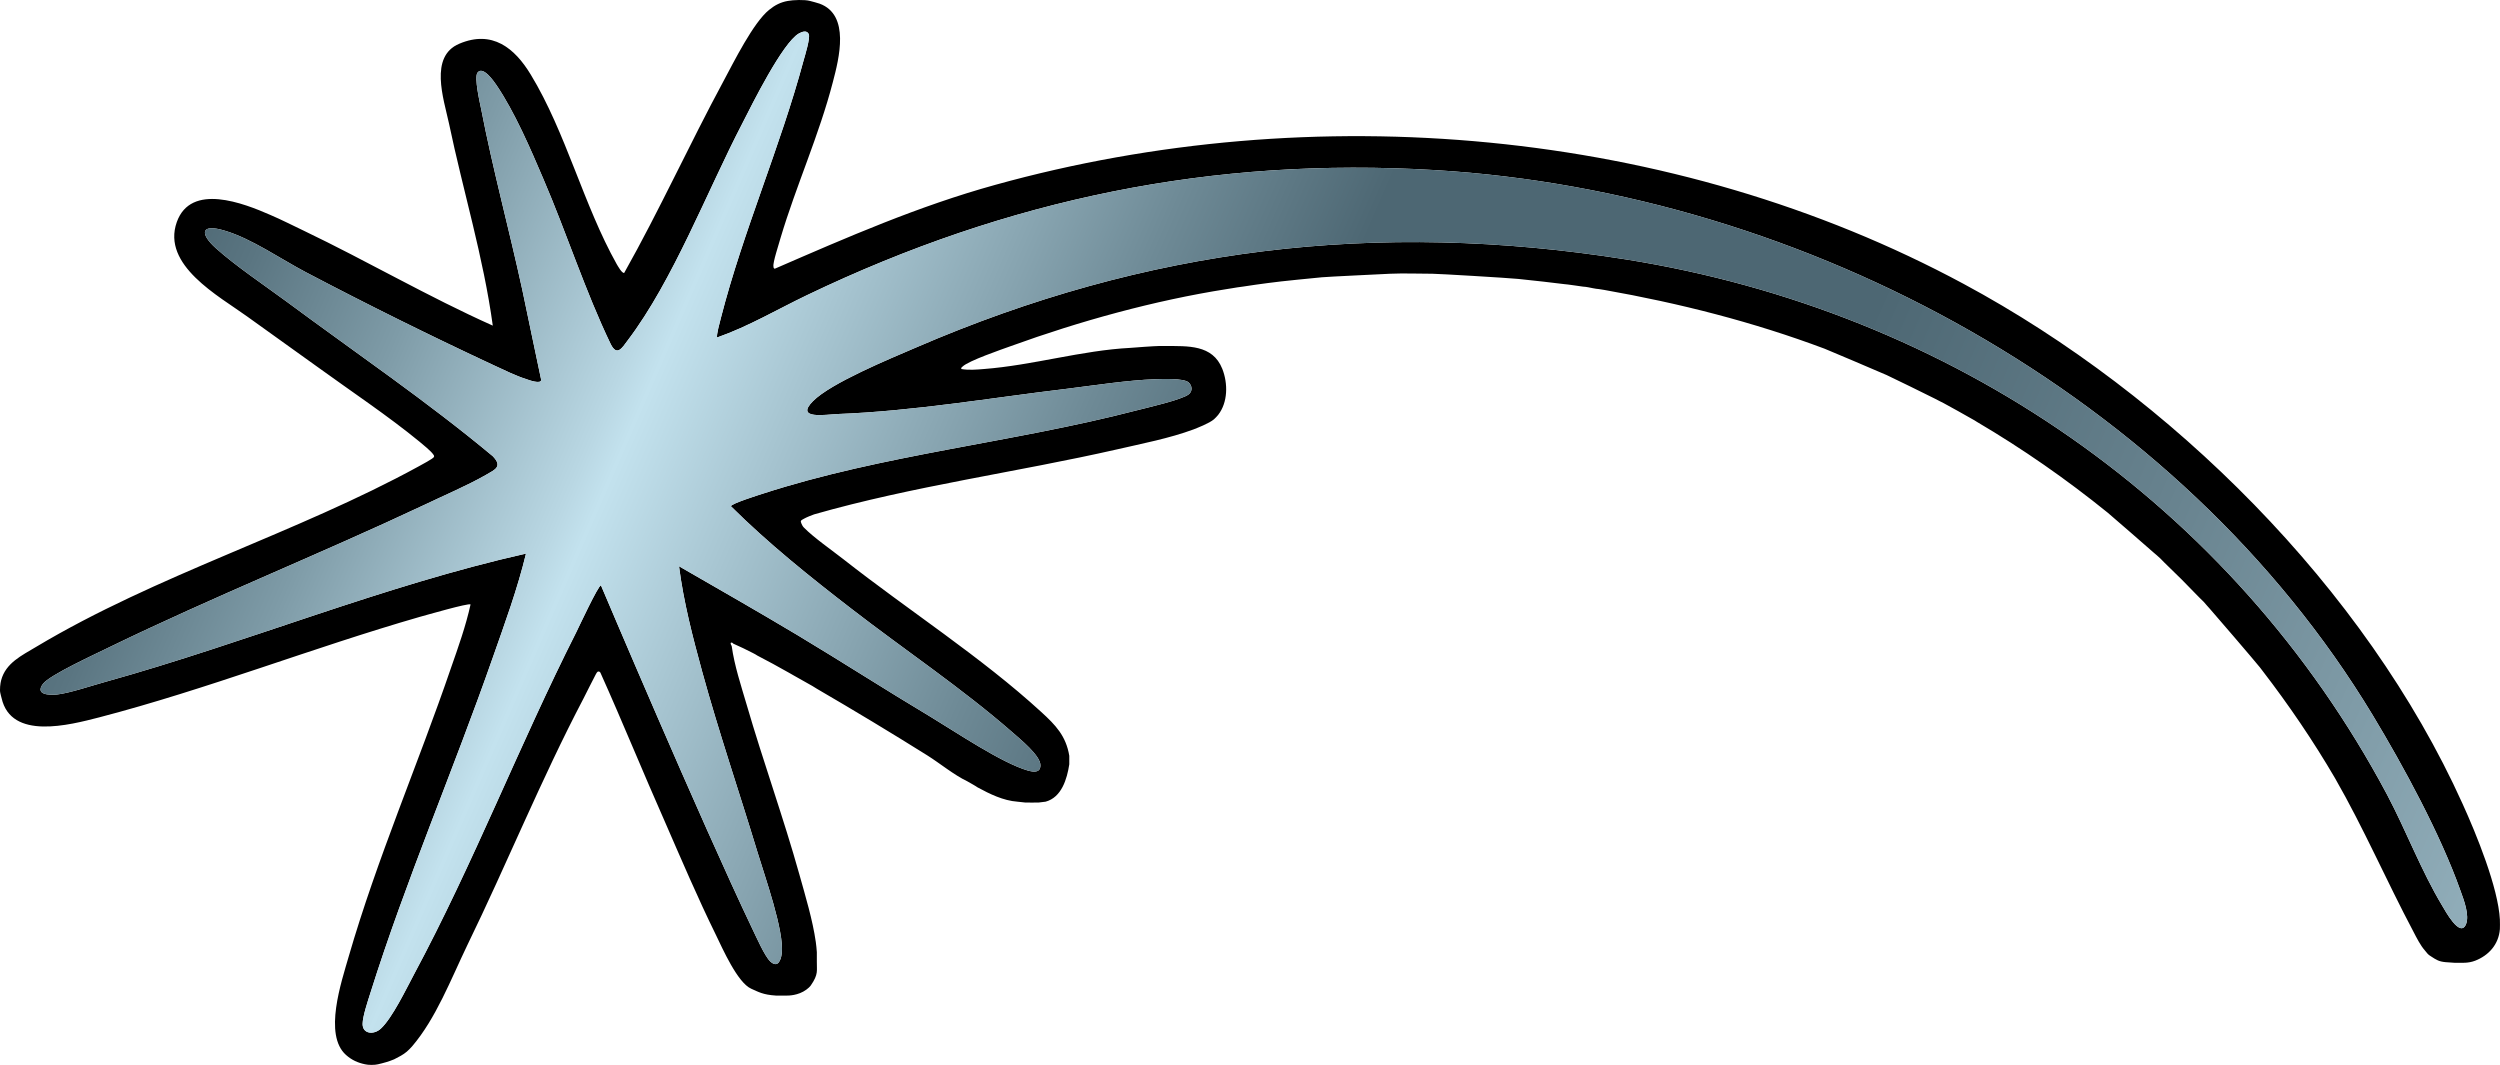
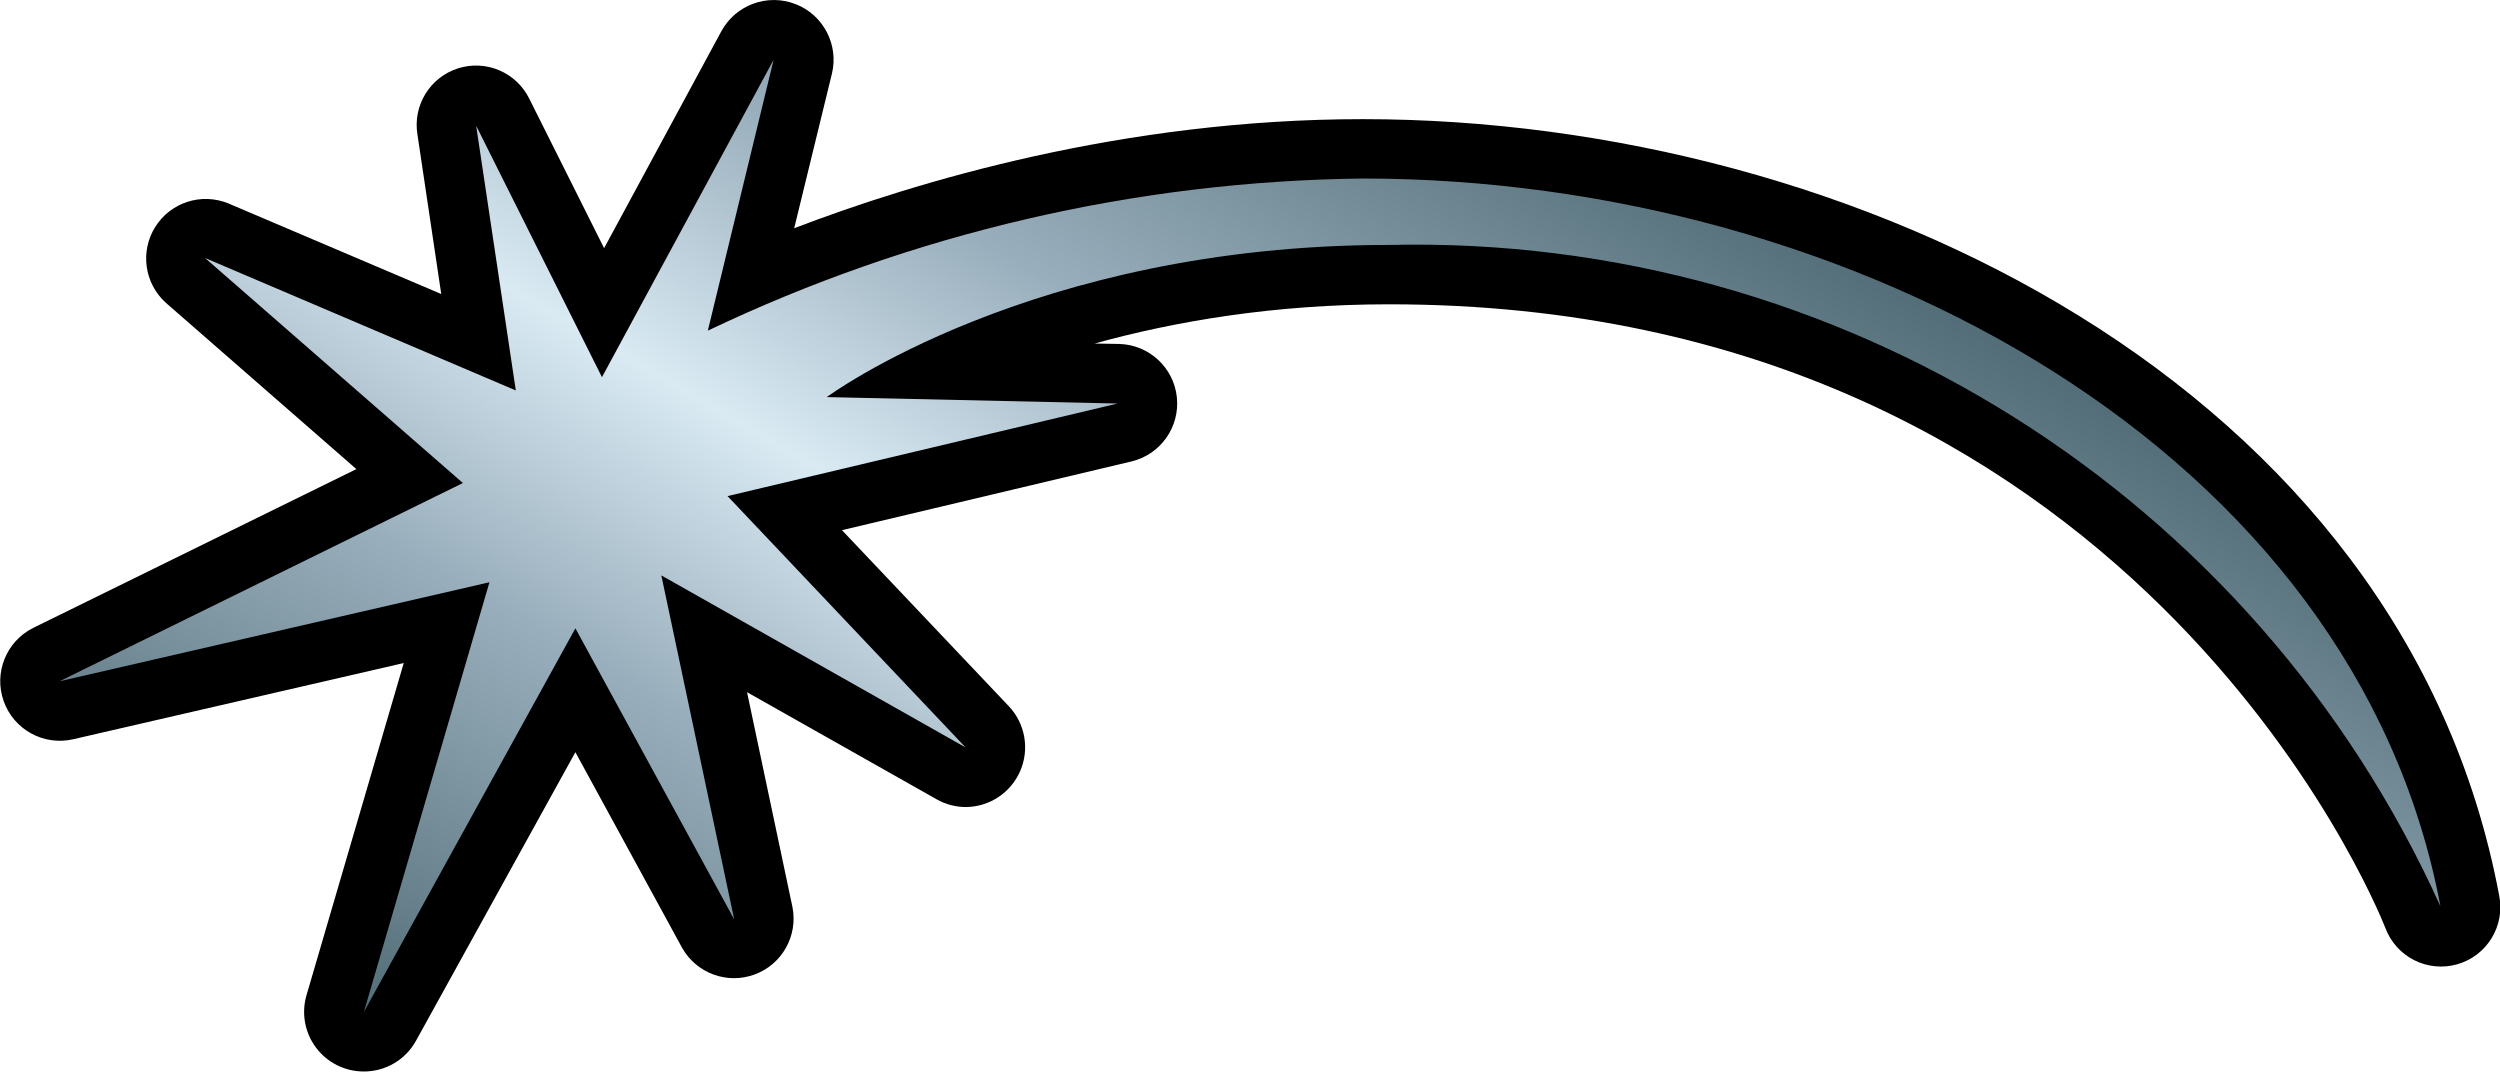
- <svg xmlns="http://www.w3.org/2000/svg" id="Layer_2" width="500" height="212.983" viewBox="0 0 500 212.983">
-   <defs>
-     <style>.cls-1{fill:url(#linear-gradient);}</style>
-     <linearGradient id="linear-gradient" x1="19.66" y1="42.514" x2="565.985" y2="279.785" gradientUnits="userSpaceOnUse">
-       <stop offset=".025" stop-color="#4d6773" />
-       <stop offset=".053" stop-color="#5a7581" />
-       <stop offset=".108" stop-color="#7e9ba7" />
-       <stop offset=".182" stop-color="#b9d7e3" />
-       <stop offset=".193" stop-color="#c3e2ee" />
-       <stop offset=".331" stop-color="#6e8a96" />
-       <stop offset=".394" stop-color="#4d6773" />
-       <stop offset=".56" stop-color="#4d6773" />
-       <stop offset=".675" stop-color="#67828e" />
-       <stop offset=".92" stop-color="#abc9d5" />
-       <stop offset="1" stop-color="#c3e2ee" />
-     </linearGradient>
-   </defs>
-   <g id="uncommon">
-     <path d="M499.982,183.96c-.332-6.436-4.733-17.19-7.474-23.21-19.473-43.14-58.337-81.672-99.775-103.968-58.129-31.307-130.168-37.452-193.696-19.806-15.321,4.235-29.563,10.463-44.095,16.775-.208-.083-.249-.249-.249-.457-.166-.789,1.121-4.567,1.412-5.688,3.114-10.463,7.723-20.594,10.463-31.182,1.246-4.733,3.488-13.453-2.657-15.695-.623-.208-1.287-.374-1.91-.54-1.08-.291-3.363-.208-4.443,0-1.412.249-2.574.83-3.737,1.785-3.156,2.533-7.059,10.422-9.093,14.2-6.851,12.705-12.83,25.868-19.888,38.407-.457.125-1.287-1.412-1.495-1.744-6.602-11.751-10.173-26.366-17.19-37.909-3.239-5.356-7.723-8.968-14.283-6.187-6.062,2.533-3.156,10.962-2.076,15.944,2.823,13.494,6.892,26.74,8.761,40.441-12.913-5.771-25.12-12.913-37.867-19.017-2.2-1.038-4.36-2.159-6.602-3.114-5.398-2.367-15.902-6.477-18.726,1.412-3.073,8.636,8.387,14.781,14.075,18.892,4.65,3.322,9.301,6.685,13.951,10.006,6.643,4.817,14.242,9.882,20.511,15.031.706.581,2.284,1.869,2.74,2.533.125.166.208.249.166.498-.083.332-2.574,1.619-3.073,1.91-24.497,13.411-52.316,21.633-76.482,36.082-2.907,1.744-6.104,3.239-7.017,6.685-.166.581-.332,1.952-.166,2.575.083.415.166.664.249.996,1.91,8.47,13.536,5.398,19.515,3.861,21.674-5.647,42.642-13.91,64.108-20.096,1.246-.332,9.799-2.823,10.173-2.491-.955,4.318-2.45,8.512-3.903,12.664-6.602,19.307-14.781,38.116-20.47,57.756-1.453,5.065-5.065,15.653-.54,19.681,1.163,1.038,2.408,1.578,3.82,1.868.623.166,1.951.166,2.574,0,1.079-.249,2.159-.54,3.239-.996.332-.166,1.329-.706,1.329-.706.415-.249.83-.498,1.204-.83.291-.249.789-.747,1.038-1.038,4.775-5.564,7.806-13.494,11.003-20.138,7.972-16.359,14.823-33.3,23.252-49.369.83-1.619,1.661-3.322,2.491-4.899.083-.083.249-.623.581-.581.249,0,.374.249.415.374,4.277,9.508,8.512,19.93,12.913,29.854,3.239,7.432,6.519,15.113,10.09,22.38,1.37,2.824,4.36,9.633,7.1,10.837,1.412.623,2.325,1.204,4.941,1.37h2.2c.166,0,2.242.042,3.903-1.204.249-.166.706-.581.872-.83,1.578-2.284,1.163-2.948,1.204-4.775v-1.869c0-.332-.166-1.744-.208-2.034-.623-4.401-2.076-9.176-3.28-13.494-3.197-11.418-7.225-22.546-10.546-33.964-1.121-3.82-2.45-7.806-2.989-11.709,0-.125-.332-.415-.166-.706.29-.083.374.125.498.208,1.287.581,2.657,1.204,3.903,1.868.374.166.664.374.872.498,2.076,1.079,4.235,2.242,6.27,3.405.332.166.623.374.872.498,1.287.748,2.616,1.453,3.903,2.201.291.166.581.374.872.54,7.349,4.277,14.865,8.802,22.089,13.328,2.574,1.619,5.315,3.903,8.014,5.19.249.124,1.08.623,1.163.664.374.208.623.374.872.54,2.45,1.329,5.149,2.657,7.972,2.865.374.042,1.412.166,1.536.166.913,0,1.827.042,2.74,0,.083,0,1.038-.124,1.37-.166,3.197-.872,4.277-4.526,4.733-7.474v-1.702c-.664-3.986-2.741-6.145-5.605-8.761-11.958-10.962-26.698-20.428-39.528-30.518-2.284-1.786-6.021-4.401-7.931-6.353-.249-.249-.374-.498-.498-.789-.291-.623-.083-.664.498-.996.415-.249,1.744-.789,2.034-.872,19.722-5.647,40.525-8.429,60.579-12.996,5.024-1.162,10.463-2.2,15.28-3.986.623-.249,3.156-1.204,4.111-2.034.208-.208.664-.623.83-.872,1.952-2.491,1.993-6.27.83-9.218-1.952-4.899-6.934-4.526-11.377-4.567h-1.204c-.789,0-5.439.332-5.771.374-9.758.498-19.556,3.488-29.355,4.235-1.495.125-2.99.249-4.484,0-.083-.291.083-.332.249-.498,1.204-1.162,7.764-3.405,9.716-4.111,13.743-4.983,28.608-9.093,43.099-11.377l1.038-.166c.747-.125,1.453-.249,2.2-.332.415-.083,4.816-.706,4.941-.706,1.287-.166,2.616-.332,2.699-.332,1.162-.125,5.065-.54,8.18-.83,1.287-.124,12.124-.623,13.619-.706,2.823-.125,5.647,0,8.47,0,1.162,0,15.155.83,17.19,1.038.996.083,9.135.996,9.176,1.038.374,0,3.695.498,3.737.498.789.042,1.37.208,2.076.332.374.083.747.124,1.162.166.249.042.997.166,1.038.166,15.031,2.657,29.771,6.394,44.054,11.751.124.042,11.044,4.65,12.415,5.273.249.083,9.135,4.443,9.674,4.733.581.332,1.162.581,1.702.872.374.166,5.315,2.948,5.813,3.239.249.124.581.332.83.498,9.176,5.398,17.937,11.501,26.2,18.186.208.166,8.886,7.681,9.176,7.972.415.374.872.706,1.37,1.204s.996,1.038,1.536,1.536c1.869,1.785,3.654,3.571,5.439,5.439.54.581,1.121,1.121,1.702,1.702.457.498.83.996,1.204,1.37.291.29,9.301,10.795,10.006,11.709.042.083.498.623.54.706,5.232,6.809,10.131,13.993,14.491,21.466,5.73,9.965,10.297,20.553,15.695,30.726.623,1.204,1.37,2.699,2.284,3.737.332.374.581.83,1.204,1.163,1.08.706,1.578,1.038,2.907,1.162.332.042,1.702.125,1.785.125,1.536,0,2.741.124,4.152-.415,2.657-1.038,4.692-3.197,4.941-6.311.042-.54,0-1.287,0-1.869ZM493.172,184.915c-1.204,2.657-4.111-2.74-4.733-3.778-4.194-6.976-7.183-14.948-11.003-22.172-30.975-58.213-87.194-96.702-152.257-107.083-49.908-7.931-95.872-2.325-142.043,17.646-5.107,2.2-16.941,7.059-20.553,10.712-3.695,3.737,2.741,2.657,4.775,2.574,15.487-.581,30.767-3.239,46.088-5.066,5.688-.706,12.041-1.702,17.688-1.91,1.37-.041,5.564-.208,6.56.623.747.623.872,1.785.042,2.408-1.329,1.08-8.47,2.699-10.546,3.239-24.58,6.394-50.573,8.802-74.696,16.65-.789.249-6.311,1.993-6.311,2.491,7.474,7.432,15.819,14.117,24.165,20.553,10.63,8.221,22.006,15.819,32.137,24.663,1.453,1.287,5.688,4.692,5.605,6.644-.042,1.536-1.453,1.287-2.533.996-5.273-1.536-14.366-7.682-19.39-10.712-8.969-5.356-17.73-11.003-26.657-16.359-7.848-4.692-15.778-9.218-23.708-13.785.913,7.142,2.74,14.159,4.65,21.134,3.322,12.082,7.391,23.999,11.044,36.04,1.412,4.692,5.398,15.861,4.858,20.262-.166,1.37-.789,2.989-2.284,1.619-1.121-1.038-2.865-5.024-3.612-6.56-10.38-21.715-30.269-68.676-30.269-68.676-.54,0-4.443,8.387-4.941,9.384-11.377,22.505-20.511,46.172-32.428,68.385-1.578,2.948-4.36,8.761-6.644,10.878-1.37,1.287-3.654,1.121-3.654-.913,0-1.495,1.038-4.567,1.537-6.145,7.058-22.463,16.691-44.801,24.497-67.139,2.408-6.851,4.941-13.743,6.644-20.802-28.608,6.436-55.804,17.771-83.997,25.618-2.74.747-7.225,2.284-9.84,2.574-1.495.125-4.401.083-2.782-2.117,1.287-1.786,10.795-6.104,13.37-7.391,20.678-10.048,42.061-18.601,62.863-28.4,3.986-1.91,8.595-3.862,12.373-6.021,1.869-1.08,3.363-1.661,1.37-3.737-13.245-11.044-27.487-20.719-41.313-30.975-4.401-3.239-10.09-7.058-14.075-10.629-3.28-2.948-3.031-4.982,1.827-3.488,5.315,1.578,11.21,5.688,16.193,8.304,12.332,6.477,24.996,12.747,37.66,18.643,1.993.914,4.318,2.076,6.436,2.74.457.166,2.948,1.08,2.948.125-1.287-5.979-2.491-12-3.779-18.02-2.616-12.041-5.896-24.082-8.221-36.123-.291-1.412-1.412-6.27-.747-7.266,1.08-1.495,3.28,1.702,3.82,2.491,3.612,5.315,6.809,12.747,9.342,18.684,4.65,10.795,8.429,22.587,13.494,33.092,1.246,2.491,2.242.83,3.405-.748,9.093-11.999,15.861-29.812,22.92-43.389,1.951-3.82,8.014-16.069,11.294-17.979.623-.332,1.578-.747,1.993.124.332.748-.748,4.235-1.038,5.273-4.65,17.314-12.083,34.13-16.526,51.445-.166.664-.996,3.612-.747,3.945,6.27-2.201,12-5.605,17.979-8.47,40.109-19.224,81.008-27.694,125.684-24.995,74.073,4.484,148.811,45.05,187.426,108.993,6.187,10.256,13.577,23.875,17.564,35.127.664,1.827,1.868,4.941,1.079,6.768Z" />
-     <path class="cls-1" d="M493.172,184.915c-1.204,2.657-4.111-2.74-4.733-3.778-4.194-6.976-7.183-14.948-11.003-22.172-30.975-58.213-87.194-96.702-152.257-107.083-49.908-7.931-95.872-2.325-142.043,17.646-5.107,2.2-16.941,7.059-20.553,10.712-3.695,3.737,2.741,2.657,4.775,2.574,15.487-.581,30.767-3.239,46.088-5.066,5.688-.706,12.041-1.702,17.688-1.91,1.37-.041,5.564-.208,6.56.623.747.623.872,1.785.042,2.408-1.329,1.08-8.47,2.699-10.546,3.239-24.58,6.394-50.573,8.802-74.696,16.65-.789.249-6.311,1.993-6.311,2.491,7.474,7.432,15.819,14.117,24.165,20.553,10.63,8.221,22.006,15.819,32.137,24.663,1.453,1.287,5.688,4.692,5.605,6.644-.042,1.536-1.453,1.287-2.533.996-5.273-1.536-14.366-7.682-19.39-10.712-8.969-5.356-17.73-11.003-26.657-16.359-7.848-4.692-15.778-9.218-23.708-13.785.913,7.142,2.74,14.159,4.65,21.134,3.322,12.082,7.391,23.999,11.044,36.04,1.412,4.692,5.398,15.861,4.858,20.262-.166,1.37-.789,2.989-2.284,1.619-1.121-1.038-2.865-5.024-3.612-6.56-10.38-21.715-30.269-68.676-30.269-68.676-.54,0-4.443,8.387-4.941,9.384-11.377,22.505-20.511,46.172-32.428,68.385-1.578,2.948-4.36,8.761-6.644,10.878-1.37,1.287-3.654,1.121-3.654-.913,0-1.495,1.038-4.567,1.537-6.145,7.058-22.463,16.691-44.801,24.497-67.139,2.408-6.851,4.941-13.743,6.644-20.802-28.608,6.436-55.804,17.771-83.997,25.618-2.74.747-7.225,2.284-9.84,2.574-1.495.125-4.401.083-2.782-2.117,1.287-1.786,10.795-6.104,13.37-7.391,20.678-10.048,42.061-18.601,62.863-28.4,3.986-1.91,8.595-3.862,12.373-6.021,1.869-1.08,3.363-1.661,1.37-3.737-13.245-11.044-27.487-20.719-41.313-30.975-4.401-3.239-10.09-7.058-14.075-10.629-3.28-2.948-3.031-4.982,1.827-3.488,5.315,1.578,11.21,5.688,16.193,8.304,12.332,6.477,24.996,12.747,37.66,18.643,1.993.914,4.318,2.076,6.436,2.74.457.166,2.948,1.08,2.948.125-1.287-5.979-2.491-12-3.779-18.02-2.616-12.041-5.896-24.082-8.221-36.123-.291-1.412-1.412-6.27-.747-7.266,1.08-1.495,3.28,1.702,3.82,2.491,3.612,5.315,6.809,12.747,9.342,18.684,4.65,10.795,8.429,22.587,13.494,33.092,1.246,2.491,2.242.83,3.405-.748,9.093-11.999,15.861-29.812,22.92-43.389,1.951-3.82,8.014-16.069,11.294-17.979.623-.332,1.578-.747,1.993.124.332.748-.748,4.235-1.038,5.273-4.65,17.314-12.083,34.13-16.526,51.445-.166.664-.996,3.612-.747,3.945,6.27-2.201,12-5.605,17.979-8.47,40.109-19.224,81.008-27.694,125.684-24.995,74.073,4.484,148.811,45.05,187.426,108.993,6.187,10.256,13.577,23.875,17.564,35.127.664,1.827,1.868,4.941,1.079,6.768Z" />
-   </g>
+ <svg xmlns="http://www.w3.org/2000/svg" width="116.66" height="50">
+   <path d="M16.97 50a2.78 2.78 0 0 1-2.67-3.55l4.54-15.51L3.4 34.5a2.78 2.78 0 0 1-1.85-5.2l15.08-7.41-8.89-7.76a2.78 2.78 0 0 1 2.91-4.64l9.94 4.23-1.11-7.44a2.77 2.77 0 0 1 5.23-1.65l3.48 6.95 5.47-10.12A2.79 2.79 0 0 1 37.12.19c1.3.5 2.03 1.9 1.7 3.25l-1.76 7.21c5.67-2.17 15.35-5.09 26.53-5.09 22.96 0 48.56 12.44 53.03 36.22a2.77 2.77 0 0 1-5.31 1.52c-.47-1.19-11.88-29.1-46.49-29.1-5.4 0-10.01.8-13.74 1.83l1.15.02a2.78 2.78 0 0 1 .58 5.48l-13.52 3.21 7.8 8.23a2.79 2.79 0 0 1-2.02 4.69c-.46 0-.94-.12-1.36-.36l-8.85-5 2.12 10.03a2.78 2.78 0 0 1-5.15 1.9l-4.98-9.13-7.44 13.47A2.77 2.77 0 0 1 16.97 50" />
+   <path fill="url(#a)" d="M28.09 17.6 22.22 5.87l1.85 12.35-14.5-6.18 12.03 10.5-18.82 9.25 20.06-4.62-5.86 20.05 9.87-17.9 7.41 13.58-3.4-16.05 14.2 8.03-11.11-11.73 18.2-4.32-13.57-.3s9.56-7.1 26.23-7.1a52.5 52.5 0 0 1 49.07 30.86c-4-21.3-27.46-33.96-50.3-33.96a72.95 72.95 0 0 0-30.55 7.1L36.1 2.79 28.09 17.6z" />
+   <linearGradient id="a" x1="-181.38" x2="-179.13" y1="3.43" y2="3.43" gradientTransform="rotate(-60 -2654.8 -4524.18) scale(29.1)" gradientUnits="userSpaceOnUse">
+     <stop offset="0" stop-color="#536e78" />
+     <stop offset=".3" stop-color="#99aebc" />
+     <stop offset=".5" stop-color="#d9eaf3" />
+     <stop offset=".7" stop-color="#99aebc" />
+     <stop offset="1" stop-color="#536e78" />
+   </linearGradient>
</svg>
